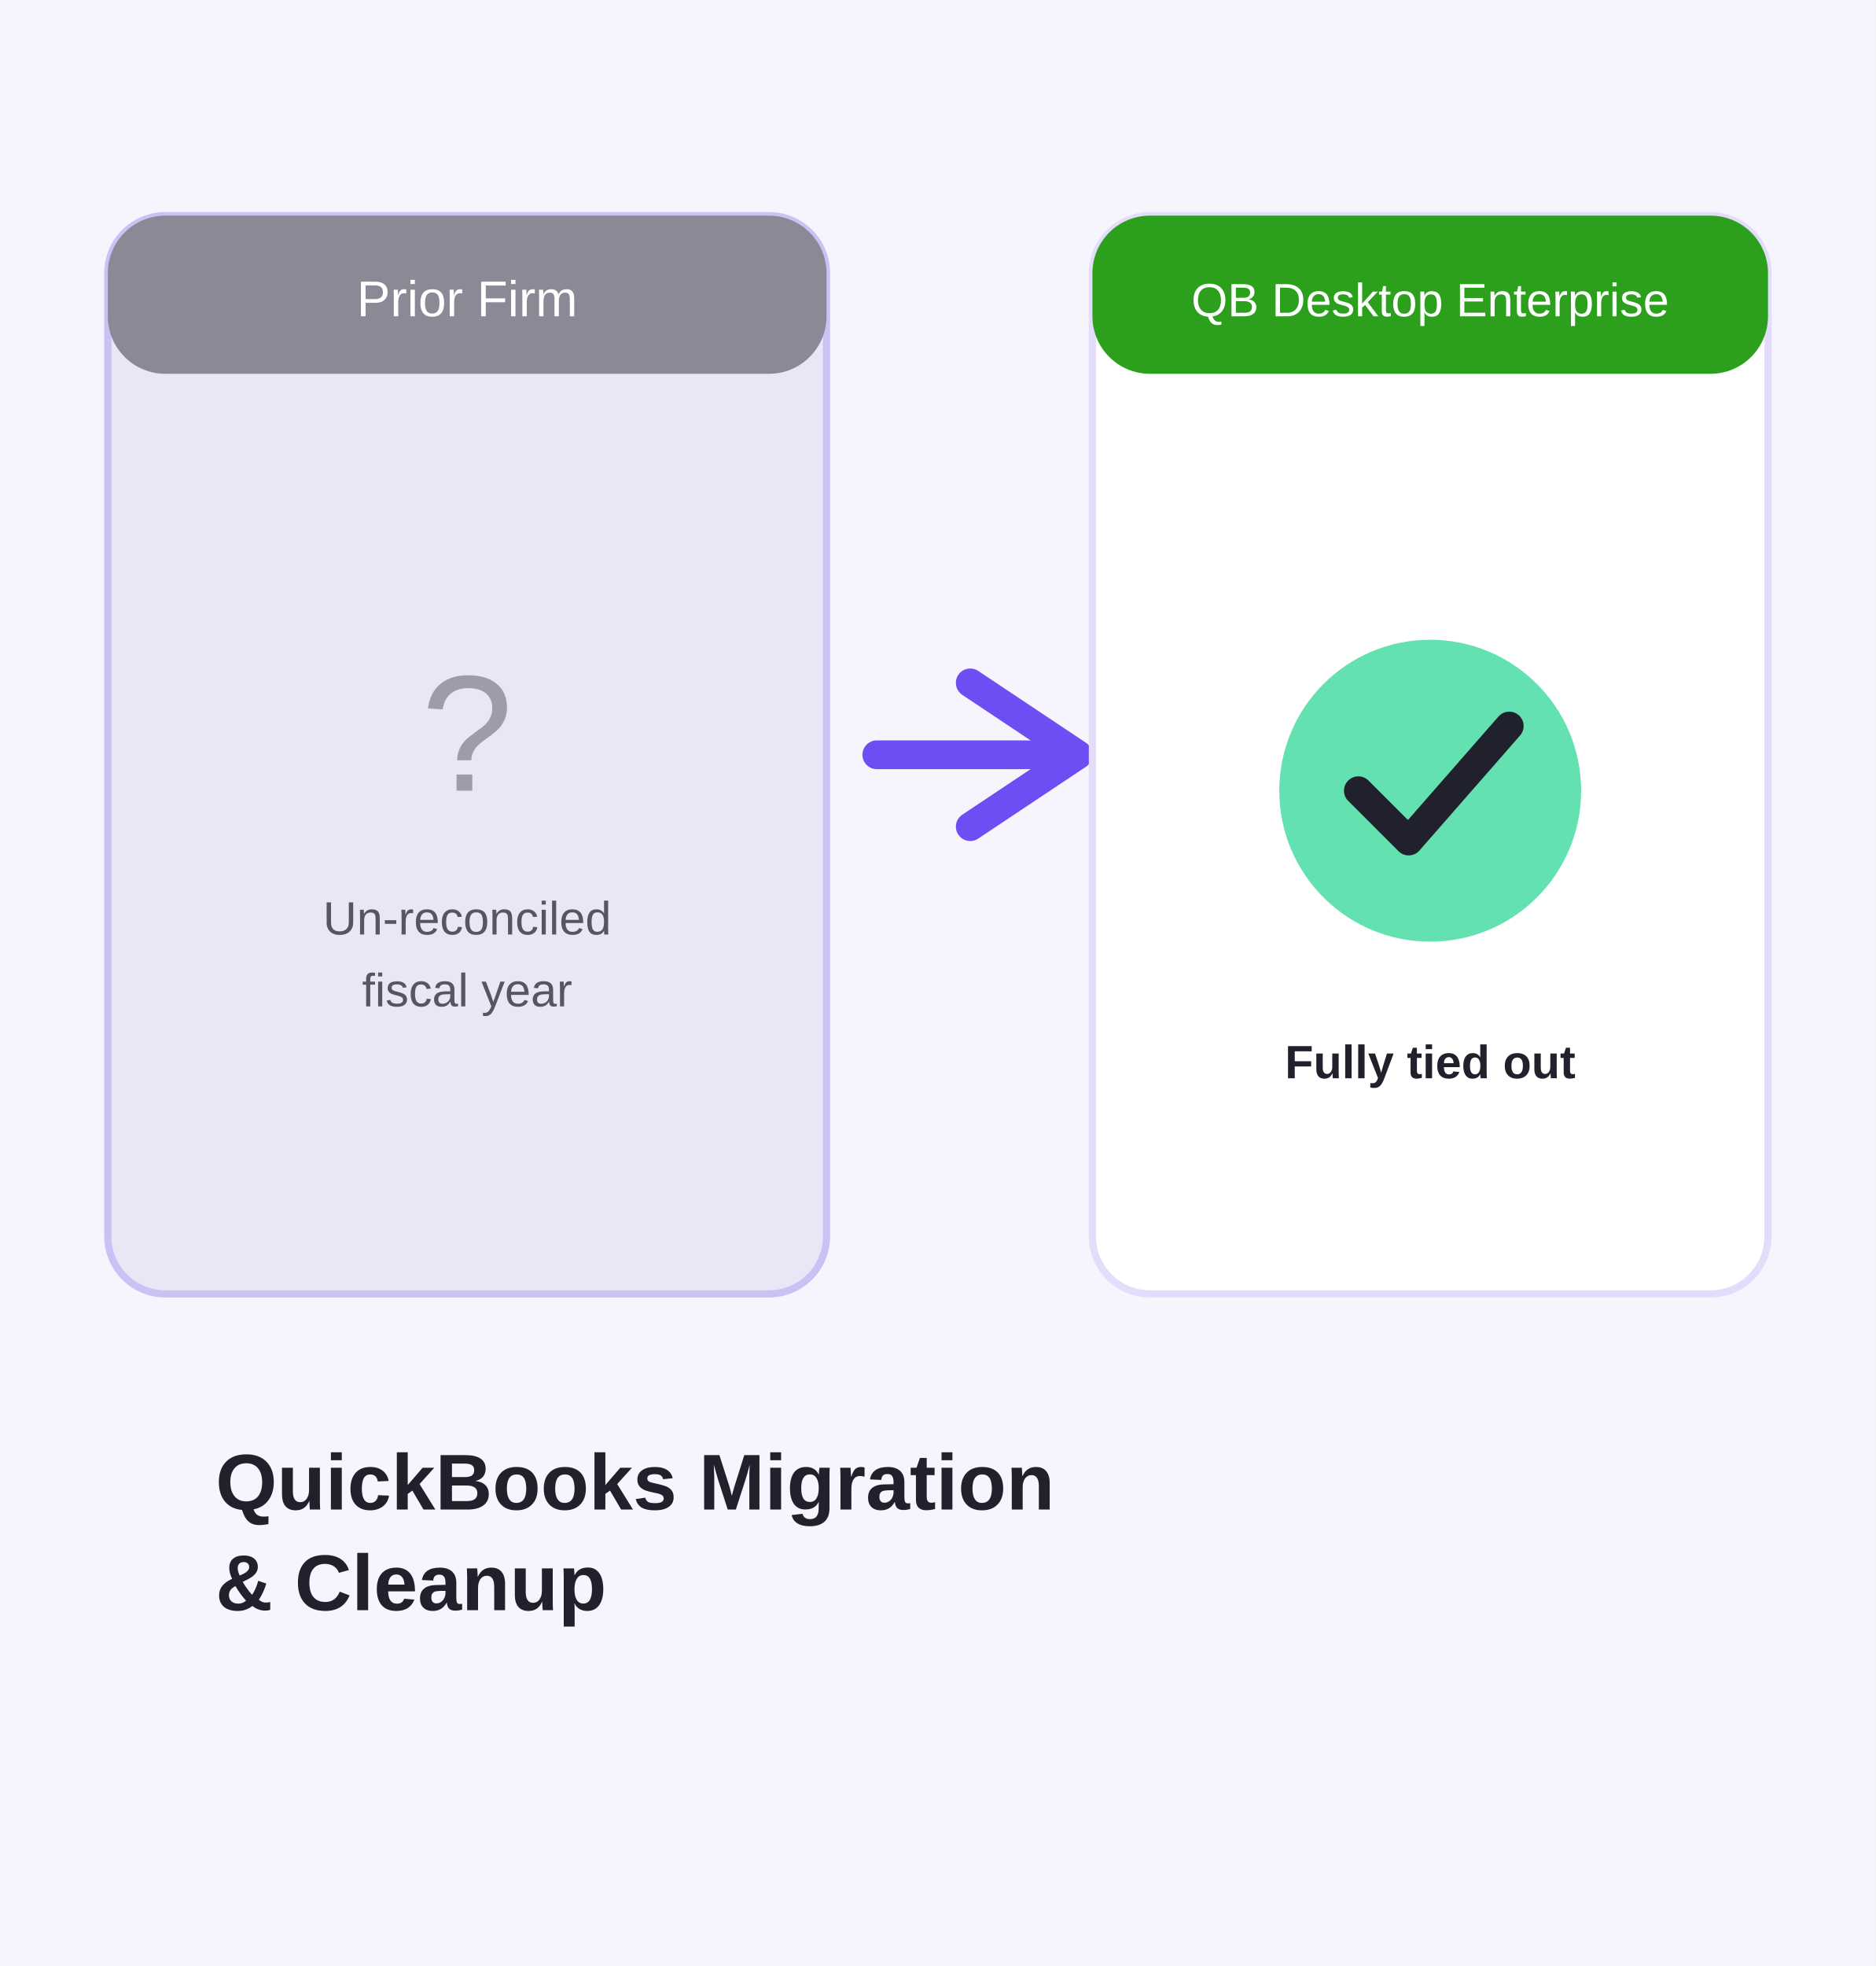
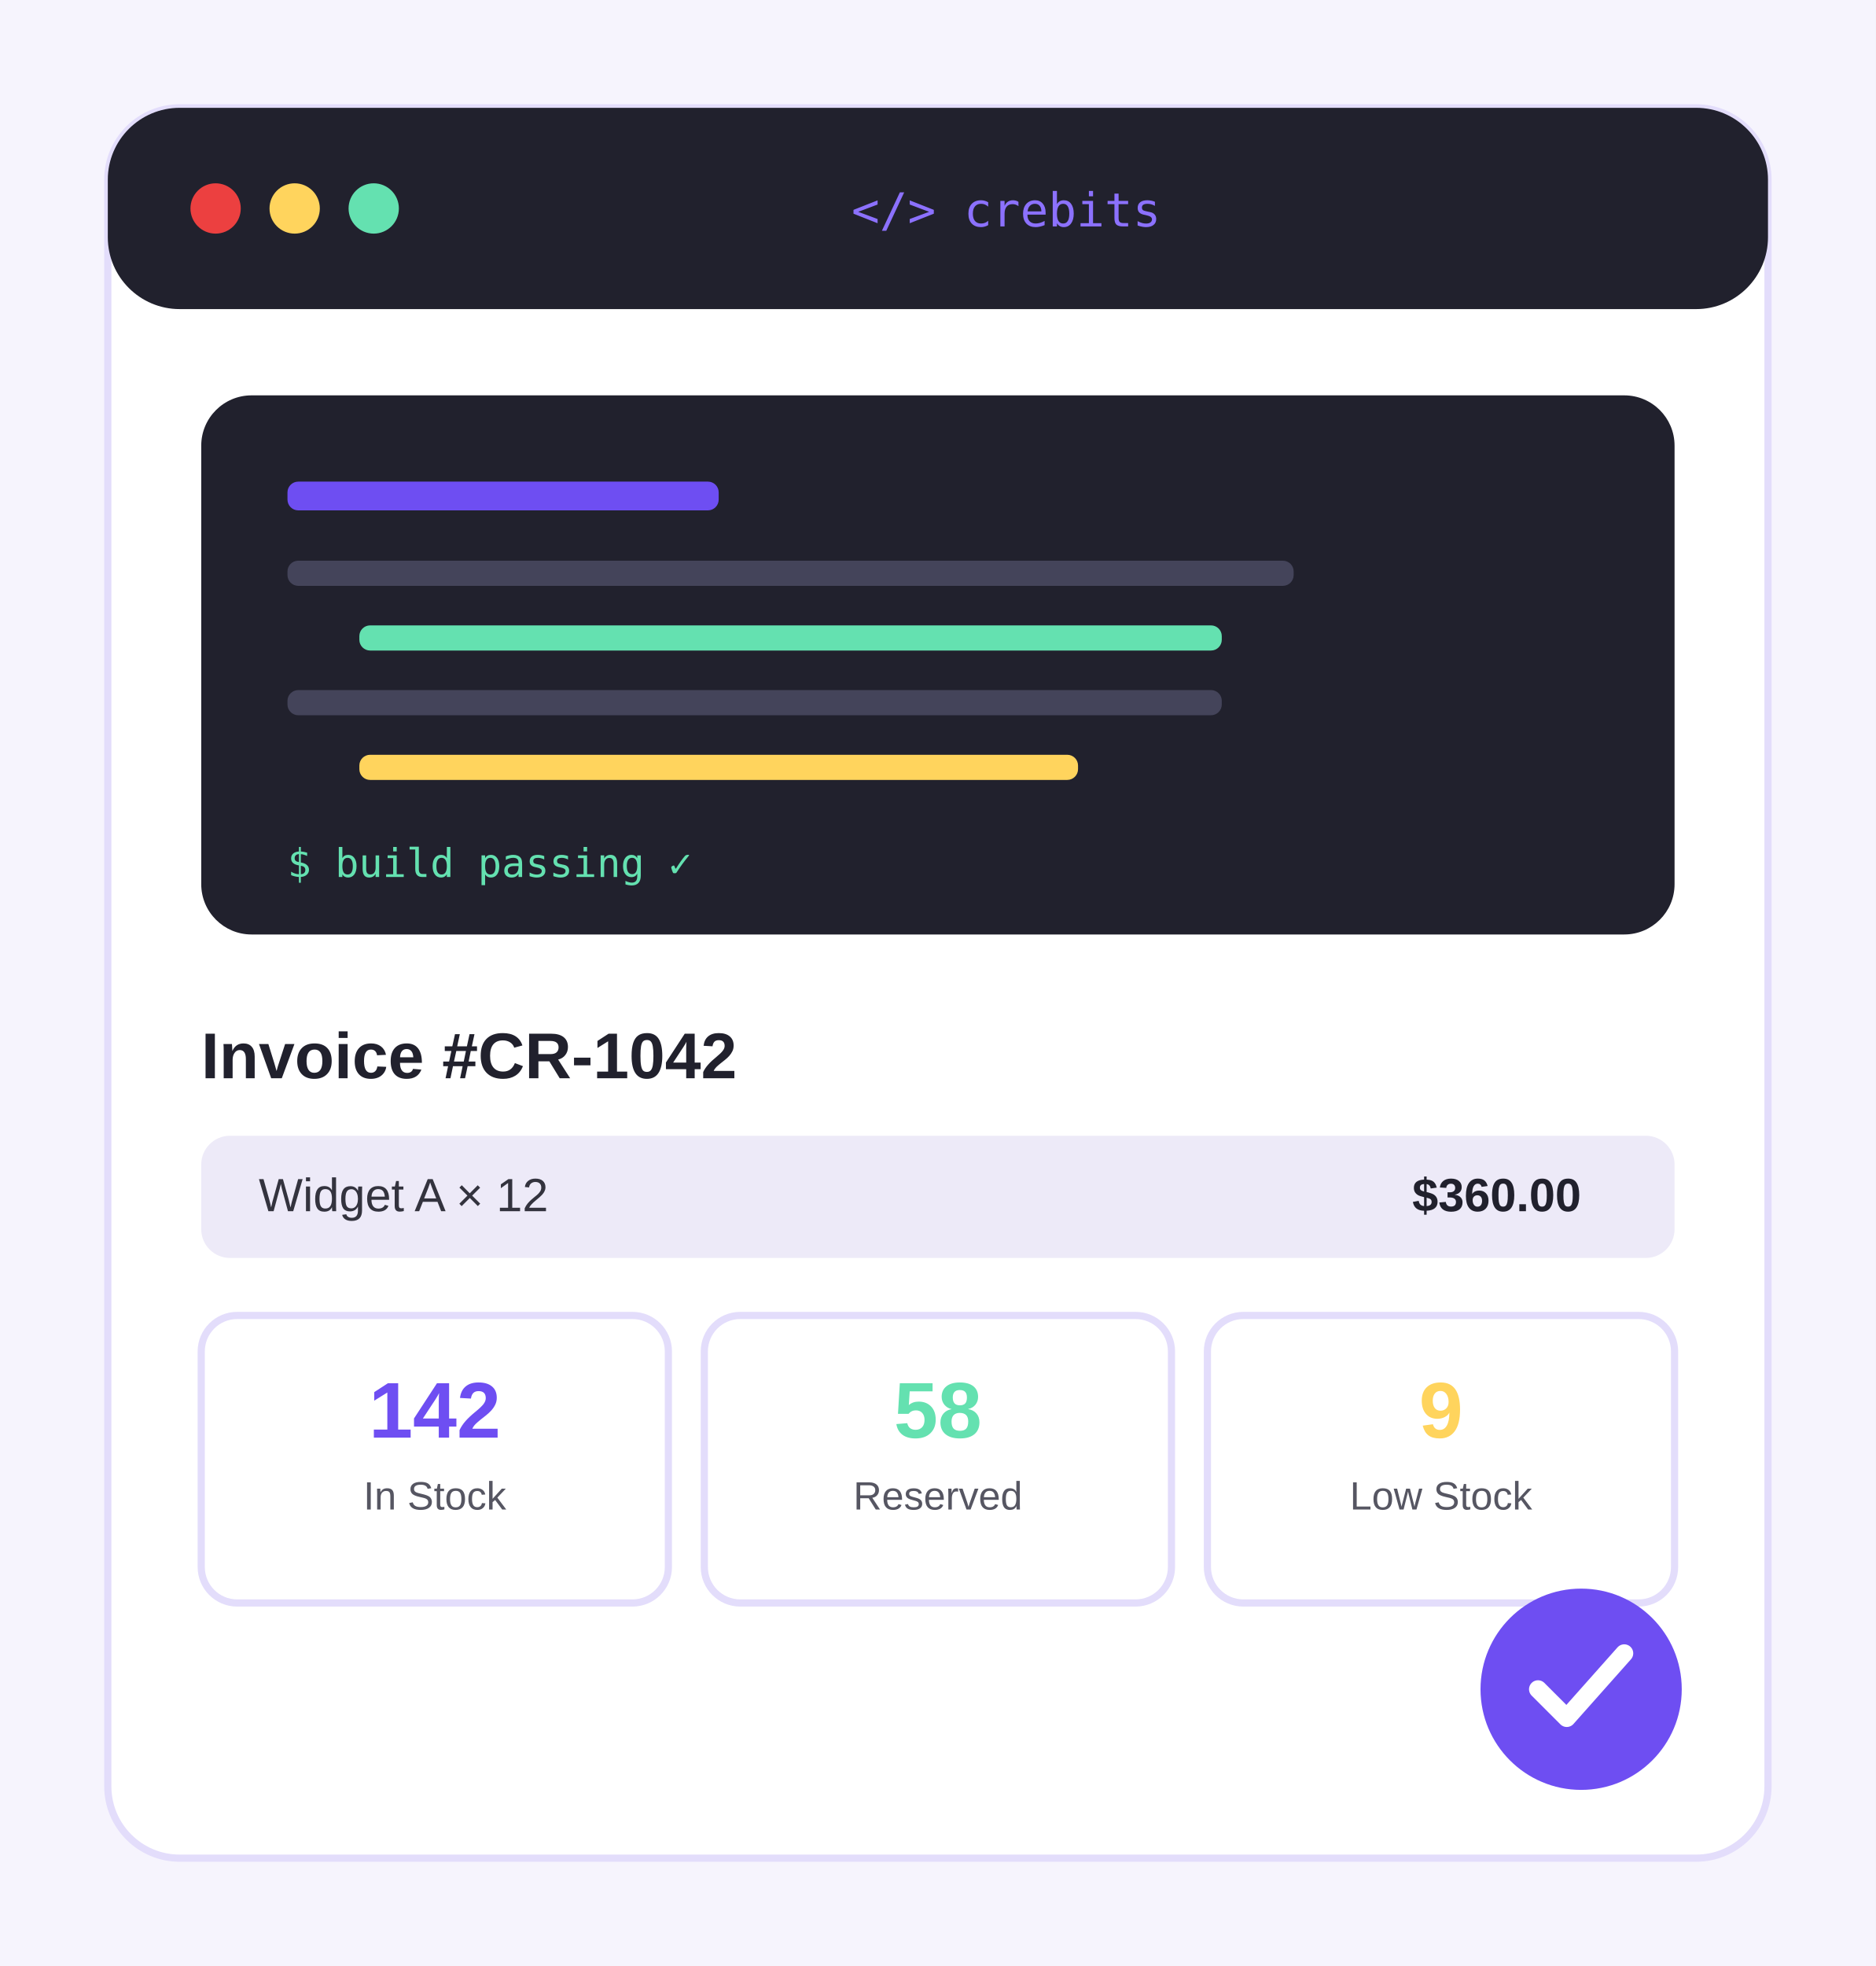
<svg xmlns="http://www.w3.org/2000/svg" width="522" height="547" viewBox="0 0 522 547">
  <rect width="522" height="547" fill="#f6f4fd" />
-   <rect x="30" y="60" width="200" height="300" rx="16" fill="#e9e6f5" stroke="#c9c2f5" stroke-width="2" />
-   <rect x="30" y="60" width="200" height="44" rx="16" fill="#8a8a96" />
-   <text x="130" y="88" font-family="Arial, sans-serif" font-size="14" fill="#ffffff" text-anchor="middle">Prior Firm</text>
-   <text x="130" y="220" font-family="Arial, sans-serif" font-size="46" fill="#9c9caa" text-anchor="middle">?</text>
-   <text x="130" y="260" font-family="Arial, sans-serif" font-size="13" fill="#565662" text-anchor="middle">Un-reconciled</text>
-   <text x="130" y="280" font-family="Arial, sans-serif" font-size="13" fill="#565662" text-anchor="middle">fiscal year</text>
-   <path d="M244 210 H290" stroke="#6e4ef2" stroke-width="8" fill="none" stroke-linecap="round" />
-   <path d="M270 190 L300 210 L270 230" stroke="#6e4ef2" stroke-width="8" fill="none" stroke-linecap="round" stroke-linejoin="round" />
-   <rect x="304" y="60" width="188" height="300" rx="16" fill="#ffffff" stroke="#e3ddfb" stroke-width="2" />
-   <rect x="304" y="60" width="188" height="44" rx="16" fill="#2ca01c" />
-   <text x="398" y="88" font-family="Arial, sans-serif" font-size="13" fill="#ffffff" text-anchor="middle">QB Desktop Enterprise</text>
-   <circle cx="398" cy="220" r="42" fill="#64e1b0" />
-   <path d="M378 220 L392 234 L420 202" stroke="#21212d" stroke-width="8" fill="none" stroke-linecap="round" stroke-linejoin="round" />
-   <text x="398" y="300" font-family="Arial, sans-serif" font-size="13" fill="#21212d" text-anchor="middle" font-weight="bold">Fully tied out</text>
-   <text x="60" y="420" font-family="Arial, sans-serif" font-size="22" font-weight="bold" fill="#21212d">QuickBooks Migration</text>
-   <text x="60" y="448" font-family="Arial, sans-serif" font-size="22" font-weight="bold" fill="#21212d">&amp; Cleanup</text>
+   <rect x="30" y="30" width="462" height="487" rx="20" fill="#ffffff" stroke="#e3ddfb" stroke-width="2" />
+   <rect x="30" y="30" width="462" height="56" rx="20" fill="#21212d" />
+   <circle cx="60" cy="58" r="7" fill="#ec4040" />
+   <circle cx="82" cy="58" r="7" fill="#ffd45d" />
+   <circle cx="104" cy="58" r="7" fill="#64e1b0" />
+   <text x="280" y="63" font-family="monospace" font-size="13" fill="#8c71ff" text-anchor="middle">&lt;/&gt; crebits</text>
+   <rect x="56" y="110" width="410" height="150" rx="14" fill="#21212d" />
+   <rect x="80" y="134" width="120" height="8" rx="3" fill="#6e4ef2" />
+   <rect x="80" y="156" width="280" height="7" rx="3" fill="#44445a" />
+   <rect x="100" y="174" width="240" height="7" rx="3" fill="#64e1b0" />
+   <rect x="80" y="192" width="260" height="7" rx="3" fill="#44445a" />
+   <rect x="100" y="210" width="200" height="7" rx="3" fill="#ffd45d" />
+   <text x="80" y="244" font-family="monospace" font-size="11" fill="#64e1b0">$ build passing ✓</text>
+   <text x="56" y="300" font-family="Arial, sans-serif" font-size="18" font-weight="bold" fill="#21212d">Invoice #CR-1042</text>
+   <rect x="56" y="316" width="410" height="34" rx="8" fill="#edeaf8" />
+   <text x="72" y="337" font-family="Arial, sans-serif" font-size="13" fill="#33333e">Widget A × 12</text>
+   <text x="440" y="337" font-family="Arial, sans-serif" font-size="13" fill="#21212d" font-weight="bold" text-anchor="end">$360.00</text>
+   <g font-family="Arial, sans-serif">
+     <rect x="56" y="366" width="130" height="80" rx="10" fill="#ffffff" stroke="#e3ddfb" stroke-width="2" />
+     <text x="121" y="400" font-size="22" font-weight="bold" fill="#6e4ef2" text-anchor="middle">142</text>
+     <text x="121" y="420" font-size="11" fill="#565662" text-anchor="middle">In Stock</text>
+     <rect x="196" y="366" width="130" height="80" rx="10" fill="#ffffff" stroke="#e3ddfb" stroke-width="2" />
+     <text x="261" y="400" font-size="22" font-weight="bold" fill="#64e1b0" text-anchor="middle">58</text>
+     <text x="261" y="420" font-size="11" fill="#565662" text-anchor="middle">Reserved</text>
+     <rect x="336" y="366" width="130" height="80" rx="10" fill="#ffffff" stroke="#e3ddfb" stroke-width="2" />
+     <text x="401" y="400" font-size="22" font-weight="bold" fill="#ffd45d" text-anchor="middle">9</text>
+     <text x="401" y="420" font-size="11" fill="#565662" text-anchor="middle">Low Stock</text>
+   </g>
+   <circle cx="440" cy="470" r="28" fill="#6e4ef2" />
+   <path d="M428 470 L436 478 L452 460" stroke="#ffffff" stroke-width="5" fill="none" stroke-linecap="round" stroke-linejoin="round" />
</svg>
